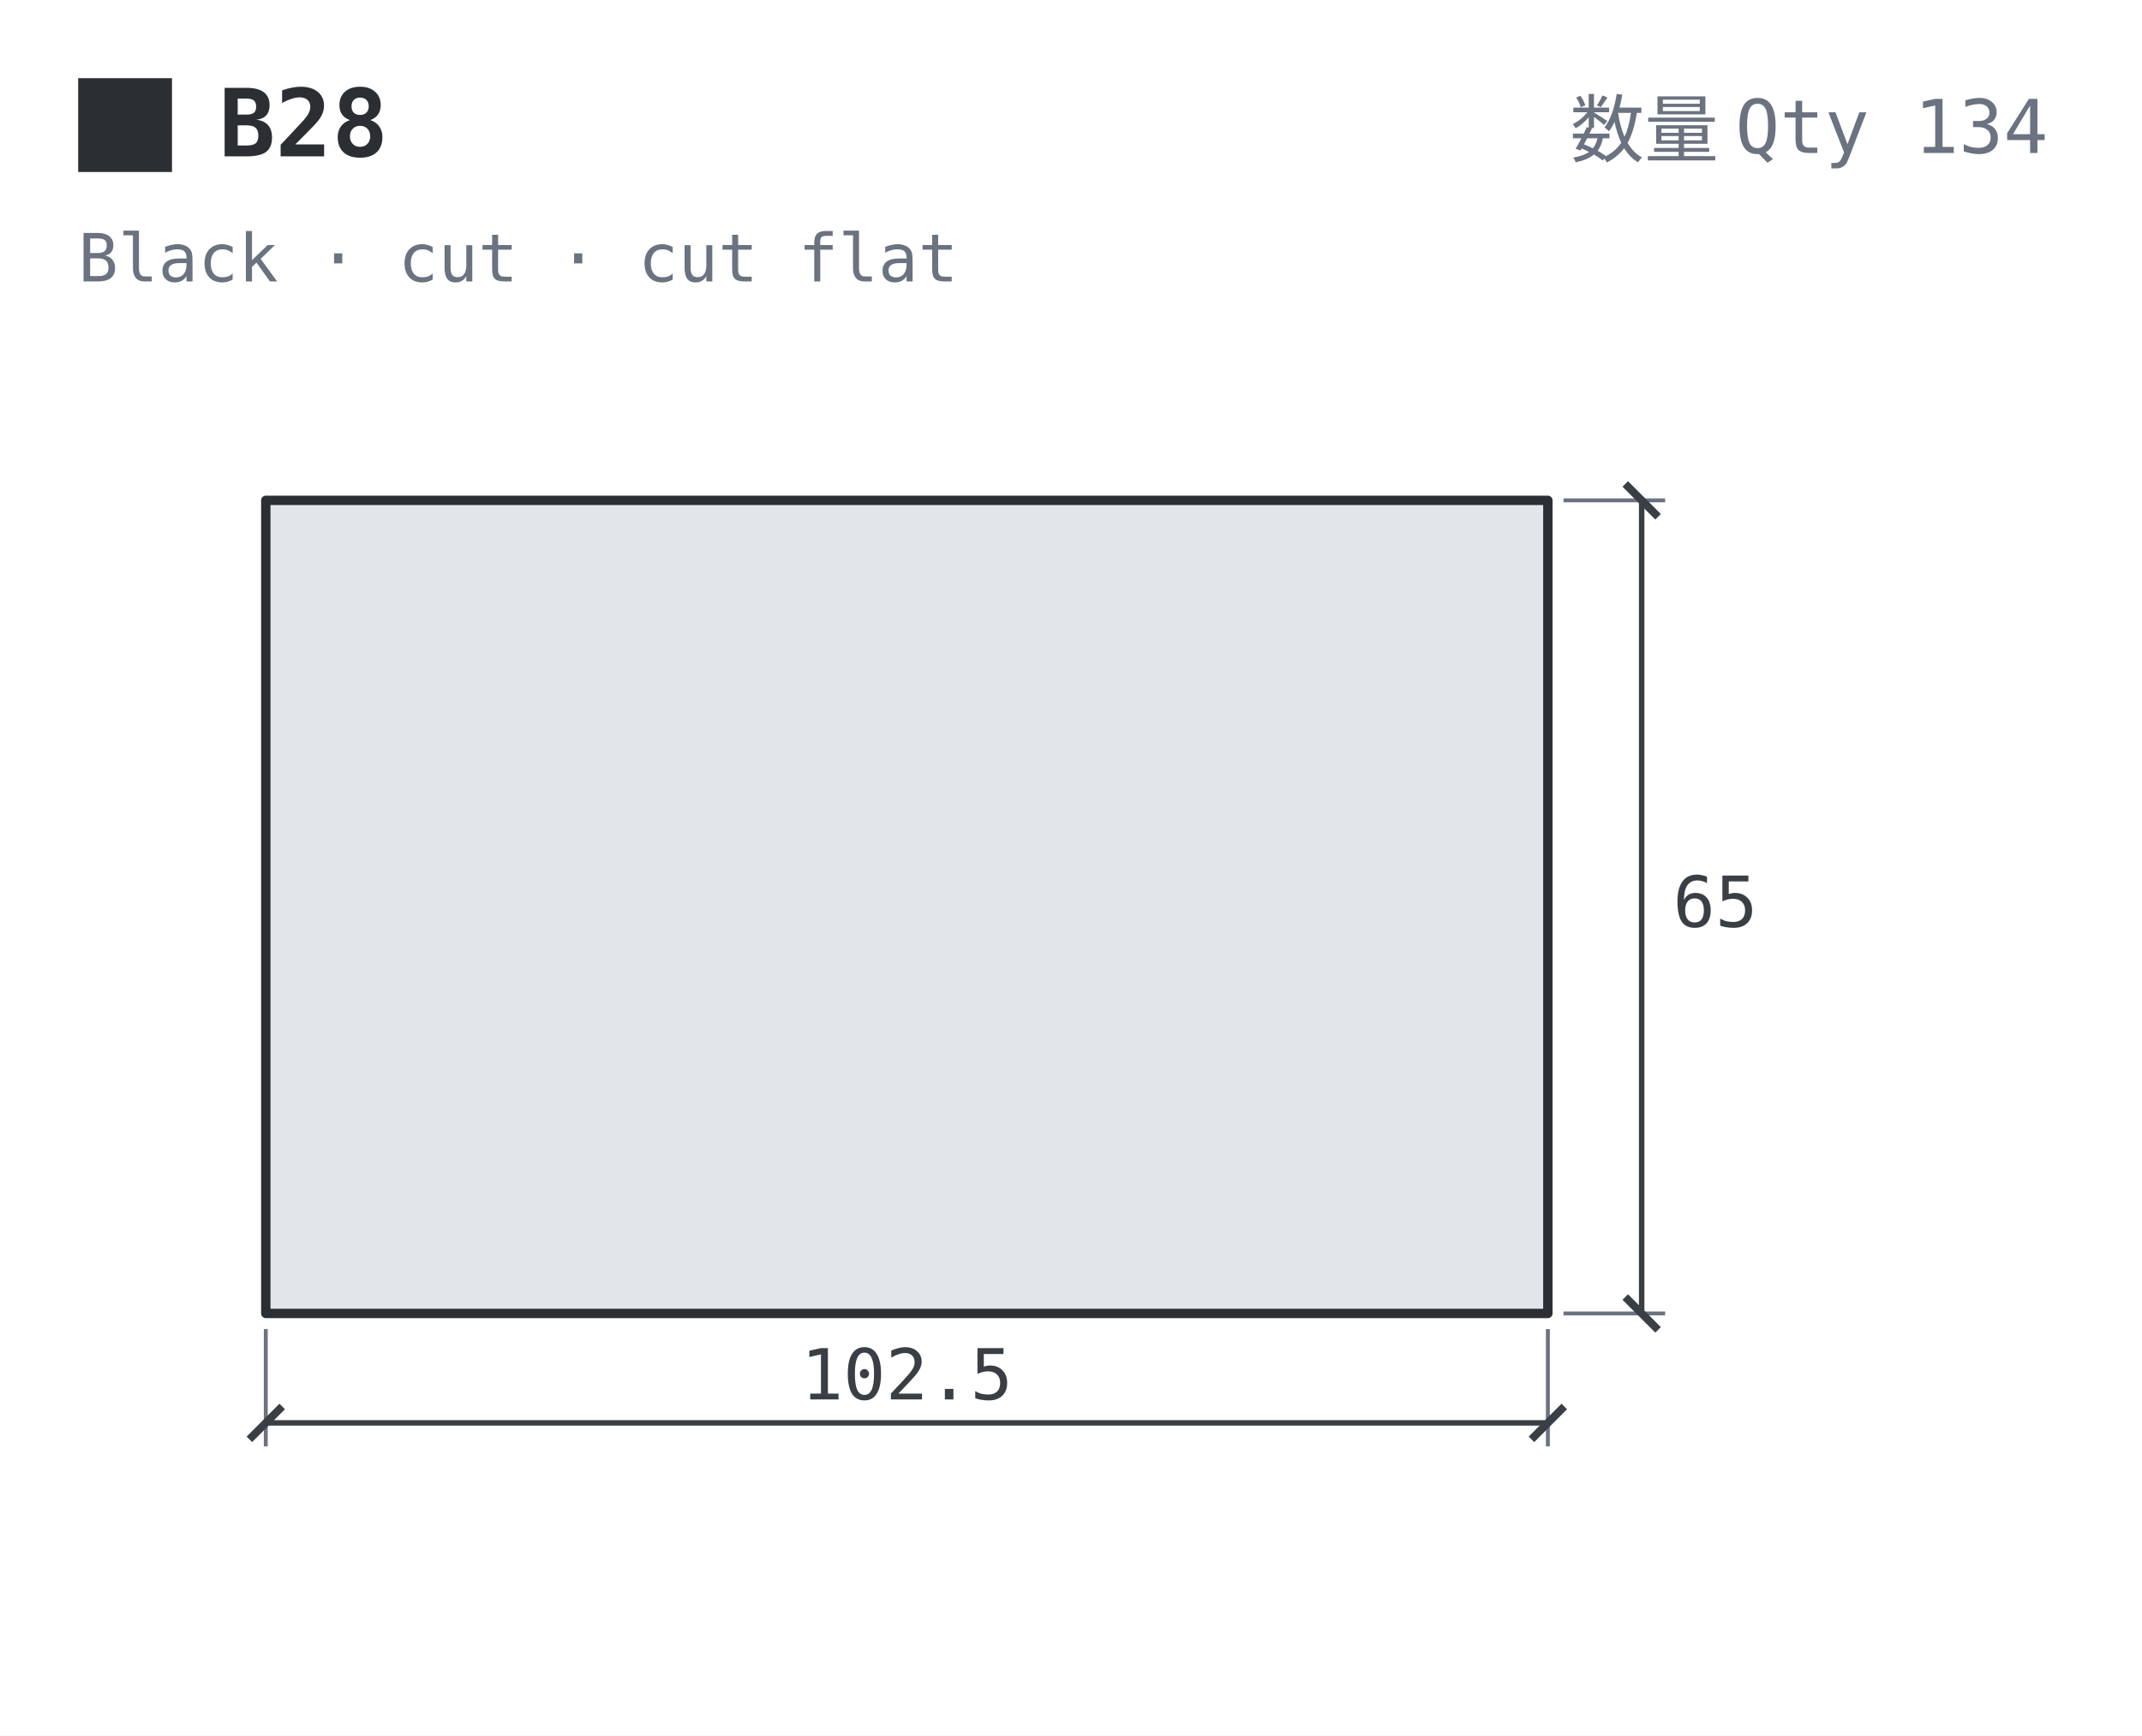
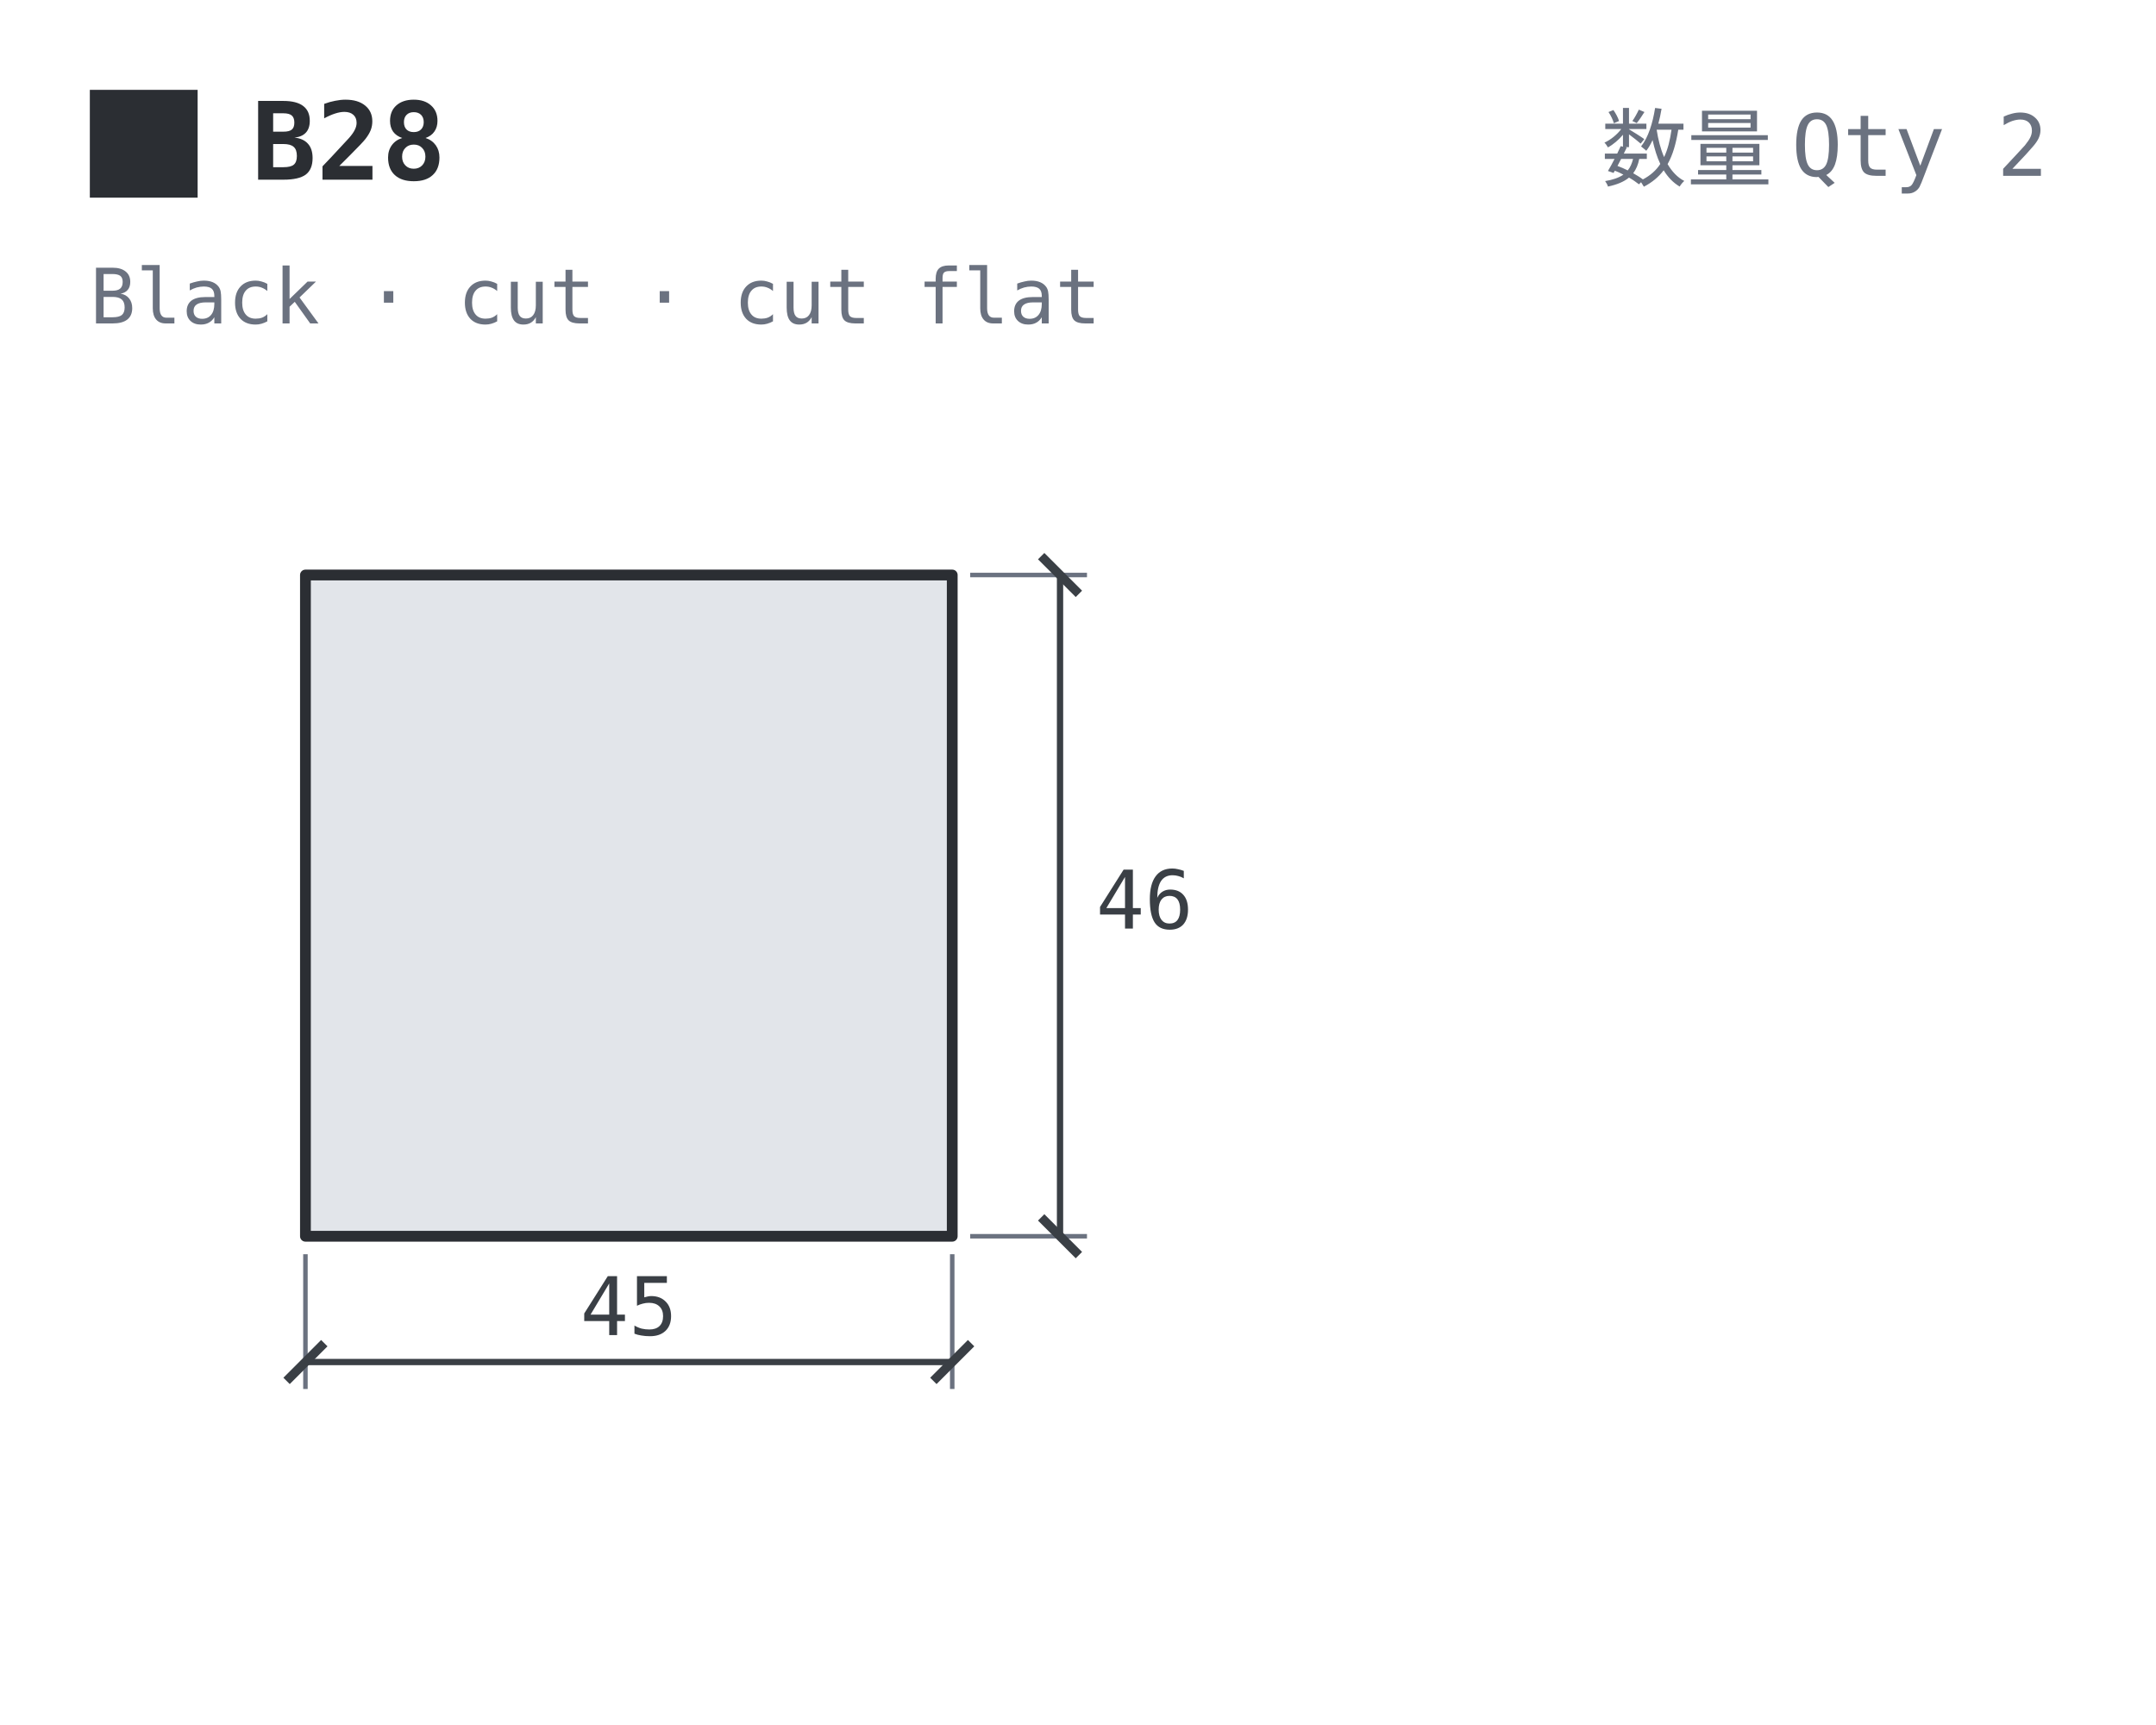
- <svg xmlns="http://www.w3.org/2000/svg" viewBox="0 0 274 222" width="274" height="222">
-   <rect width="274" height="222" fill="#ffffff" />
+ <svg xmlns="http://www.w3.org/2000/svg" viewBox="0 0 240 192" width="240" height="192">
+   <rect width="240" height="192" fill="#ffffff" />
  <rect x="10.0" y="10.0" width="12.0" height="12.0" fill="#2b2e33" stroke="none" />
  <text x="28.0" y="20.0" font-family="ui-monospace,'SFMono-Regular',Menlo,Consolas,monospace" font-size="12" fill="#2b2e33" text-anchor="start" font-weight="600">B28</text>
-   <text x="262.0" y="20.0" font-family="ui-monospace,'SFMono-Regular',Menlo,Consolas,monospace" font-size="9.5" fill="#6b7280" text-anchor="end">数量 Qty 134</text>
+   <text x="228.0" y="20.0" font-family="ui-monospace,'SFMono-Regular',Menlo,Consolas,monospace" font-size="9.5" fill="#6b7280" text-anchor="end">数量 Qty 2</text>
  <text x="10.0" y="36.0" font-family="ui-monospace,'SFMono-Regular',Menlo,Consolas,monospace" font-size="8.5" fill="#6b7280" text-anchor="start">Black · cut · cut flat</text>
-   <polygon points="34.0,168.0 198.0,168.0 198.0,64.0 34.0,64.0" fill="#e2e5ea" stroke="#2b2e33" stroke-width="1.2" stroke-linejoin="round" />
-   <line x1="34.0" y1="170.0" x2="34.0" y2="185.0" stroke="#6b7280" stroke-width="0.5" />
-   <line x1="198.0" y1="170.0" x2="198.0" y2="185.0" stroke="#6b7280" stroke-width="0.5" />
-   <line x1="34.0" y1="182.0" x2="198.0" y2="182.0" stroke="#3a3f45" stroke-width="0.7" />
-   <line x1="31.9" y1="184.1" x2="36.1" y2="179.9" stroke="#3a3f45" stroke-width="1" />
-   <line x1="195.9" y1="184.1" x2="200.1" y2="179.9" stroke="#3a3f45" stroke-width="1" />
-   <text x="116.0" y="179.0" font-family="ui-monospace,'SFMono-Regular',Menlo,Consolas,monospace" font-size="9" fill="#3a3f45" text-anchor="middle">102.5</text>
-   <line x1="200.0" y1="64.0" x2="213.0" y2="64.0" stroke="#6b7280" stroke-width="0.5" />
-   <line x1="200.0" y1="168.0" x2="213.0" y2="168.0" stroke="#6b7280" stroke-width="0.5" />
-   <line x1="210.0" y1="64.0" x2="210.0" y2="168.0" stroke="#3a3f45" stroke-width="0.7" />
-   <line x1="207.9" y1="61.9" x2="212.1" y2="66.1" stroke="#3a3f45" stroke-width="1" />
-   <line x1="207.9" y1="165.9" x2="212.1" y2="170.1" stroke="#3a3f45" stroke-width="1" />
-   <text x="214.0" y="116.0" font-family="ui-monospace,'SFMono-Regular',Menlo,Consolas,monospace" font-size="9" fill="#3a3f45" text-anchor="start" dominant-baseline="middle">65</text>
+   <polygon points="34.0,137.6 106.0,137.6 106.0,64.0 34.0,64.0" fill="#e2e5ea" stroke="#2b2e33" stroke-width="1.2" stroke-linejoin="round" />
+   <line x1="34.0" y1="139.6" x2="34.0" y2="154.6" stroke="#6b7280" stroke-width="0.5" />
+   <line x1="106.0" y1="139.6" x2="106.0" y2="154.6" stroke="#6b7280" stroke-width="0.5" />
+   <line x1="34.0" y1="151.6" x2="106.0" y2="151.6" stroke="#3a3f45" stroke-width="0.7" />
+   <line x1="31.9" y1="153.7" x2="36.1" y2="149.5" stroke="#3a3f45" stroke-width="1" />
+   <line x1="103.9" y1="153.7" x2="108.1" y2="149.5" stroke="#3a3f45" stroke-width="1" />
+   <text x="70.0" y="148.6" font-family="ui-monospace,'SFMono-Regular',Menlo,Consolas,monospace" font-size="9" fill="#3a3f45" text-anchor="middle">45</text>
+   <line x1="108.0" y1="64.0" x2="121.0" y2="64.0" stroke="#6b7280" stroke-width="0.5" />
+   <line x1="108.0" y1="137.6" x2="121.0" y2="137.6" stroke="#6b7280" stroke-width="0.5" />
+   <line x1="118.0" y1="64.0" x2="118.0" y2="137.6" stroke="#3a3f45" stroke-width="0.7" />
+   <line x1="115.9" y1="61.9" x2="120.1" y2="66.1" stroke="#3a3f45" stroke-width="1" />
+   <line x1="115.9" y1="135.5" x2="120.1" y2="139.7" stroke="#3a3f45" stroke-width="1" />
+   <text x="122.0" y="100.8" font-family="ui-monospace,'SFMono-Regular',Menlo,Consolas,monospace" font-size="9" fill="#3a3f45" text-anchor="start" dominant-baseline="middle">46</text>
</svg>
